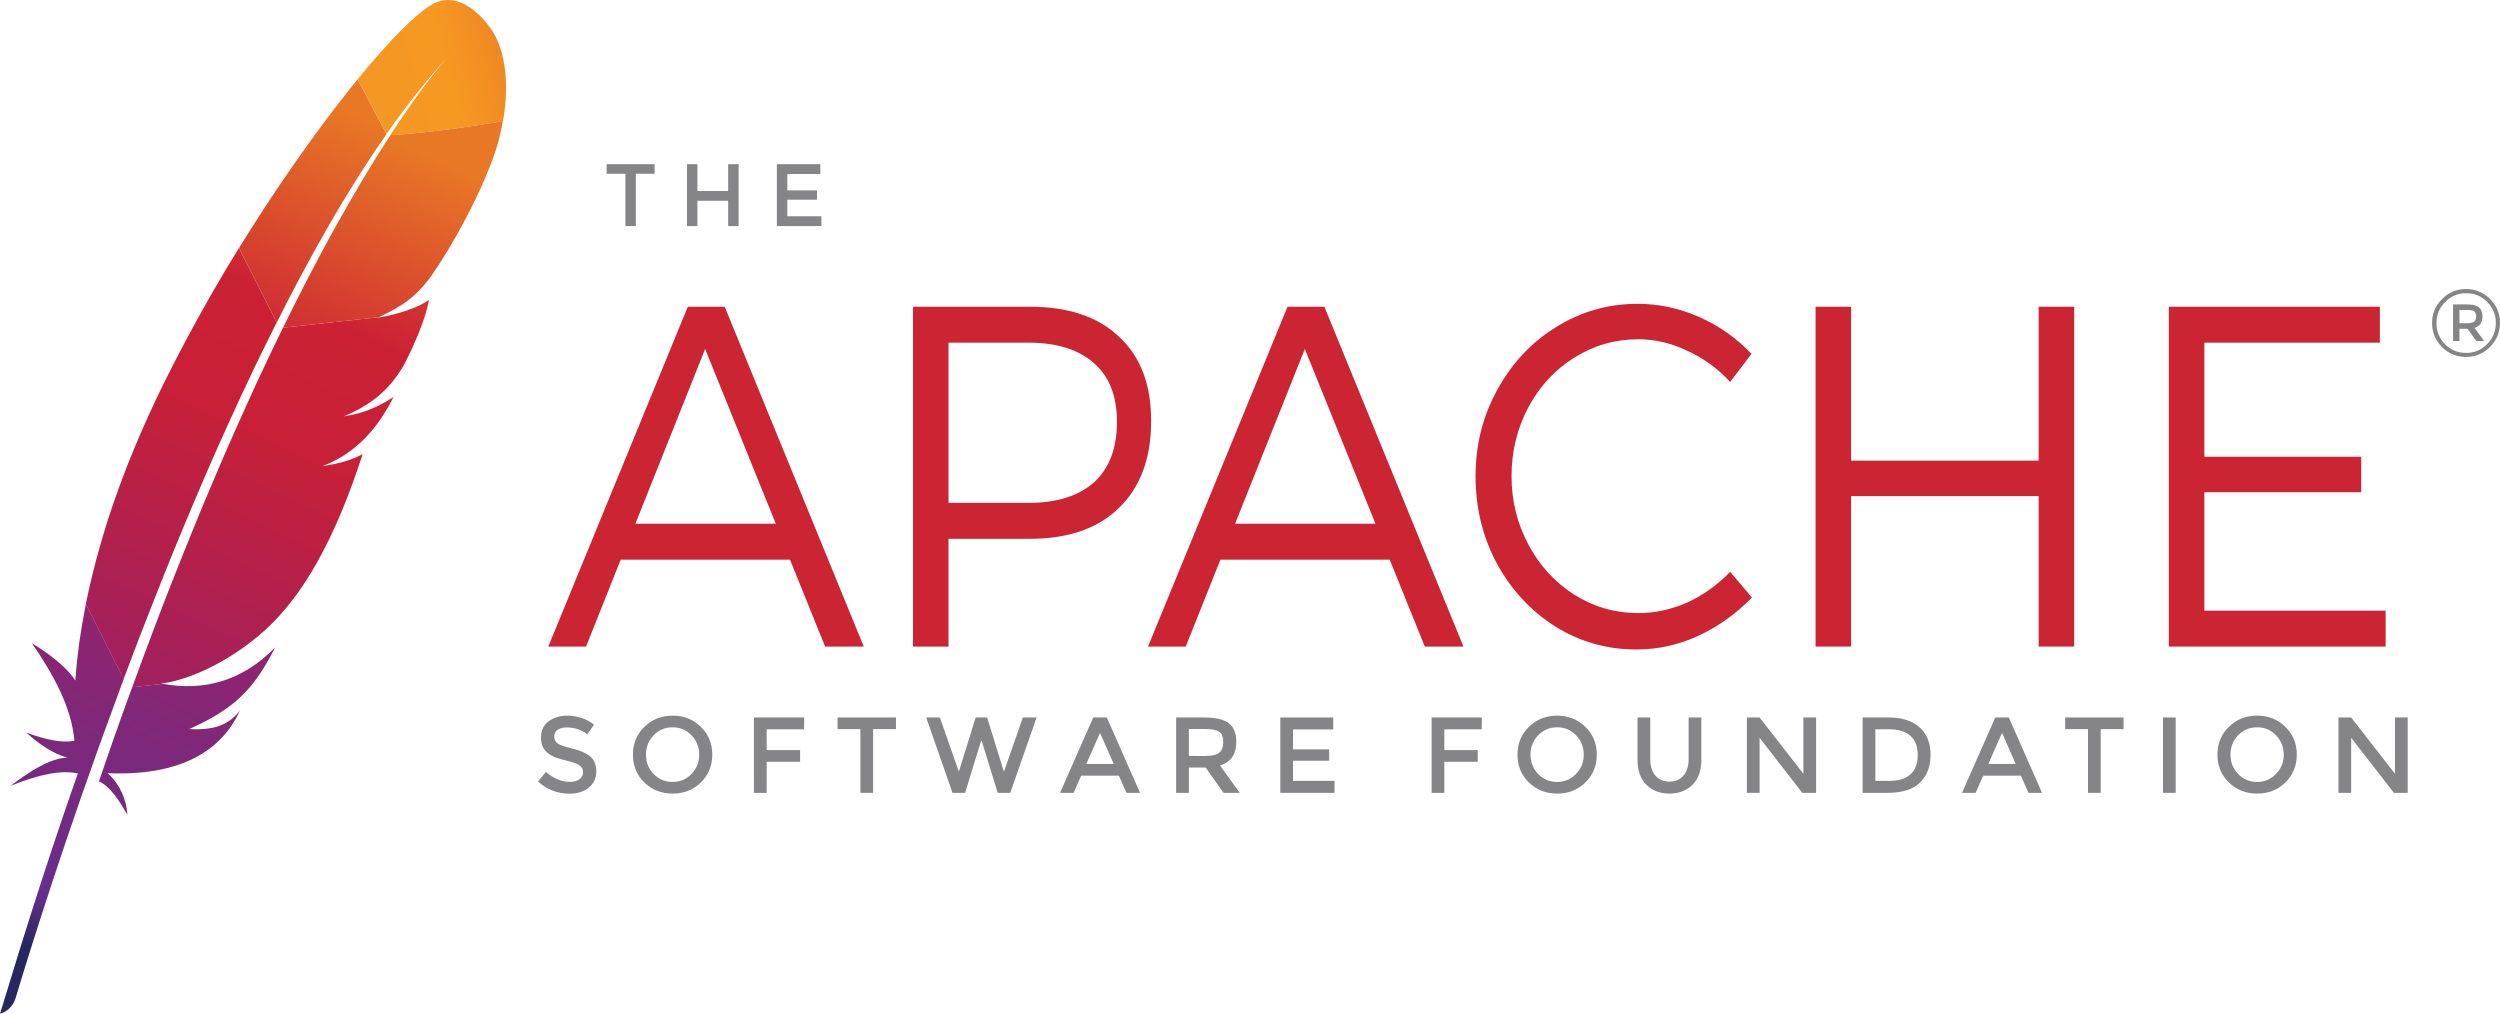
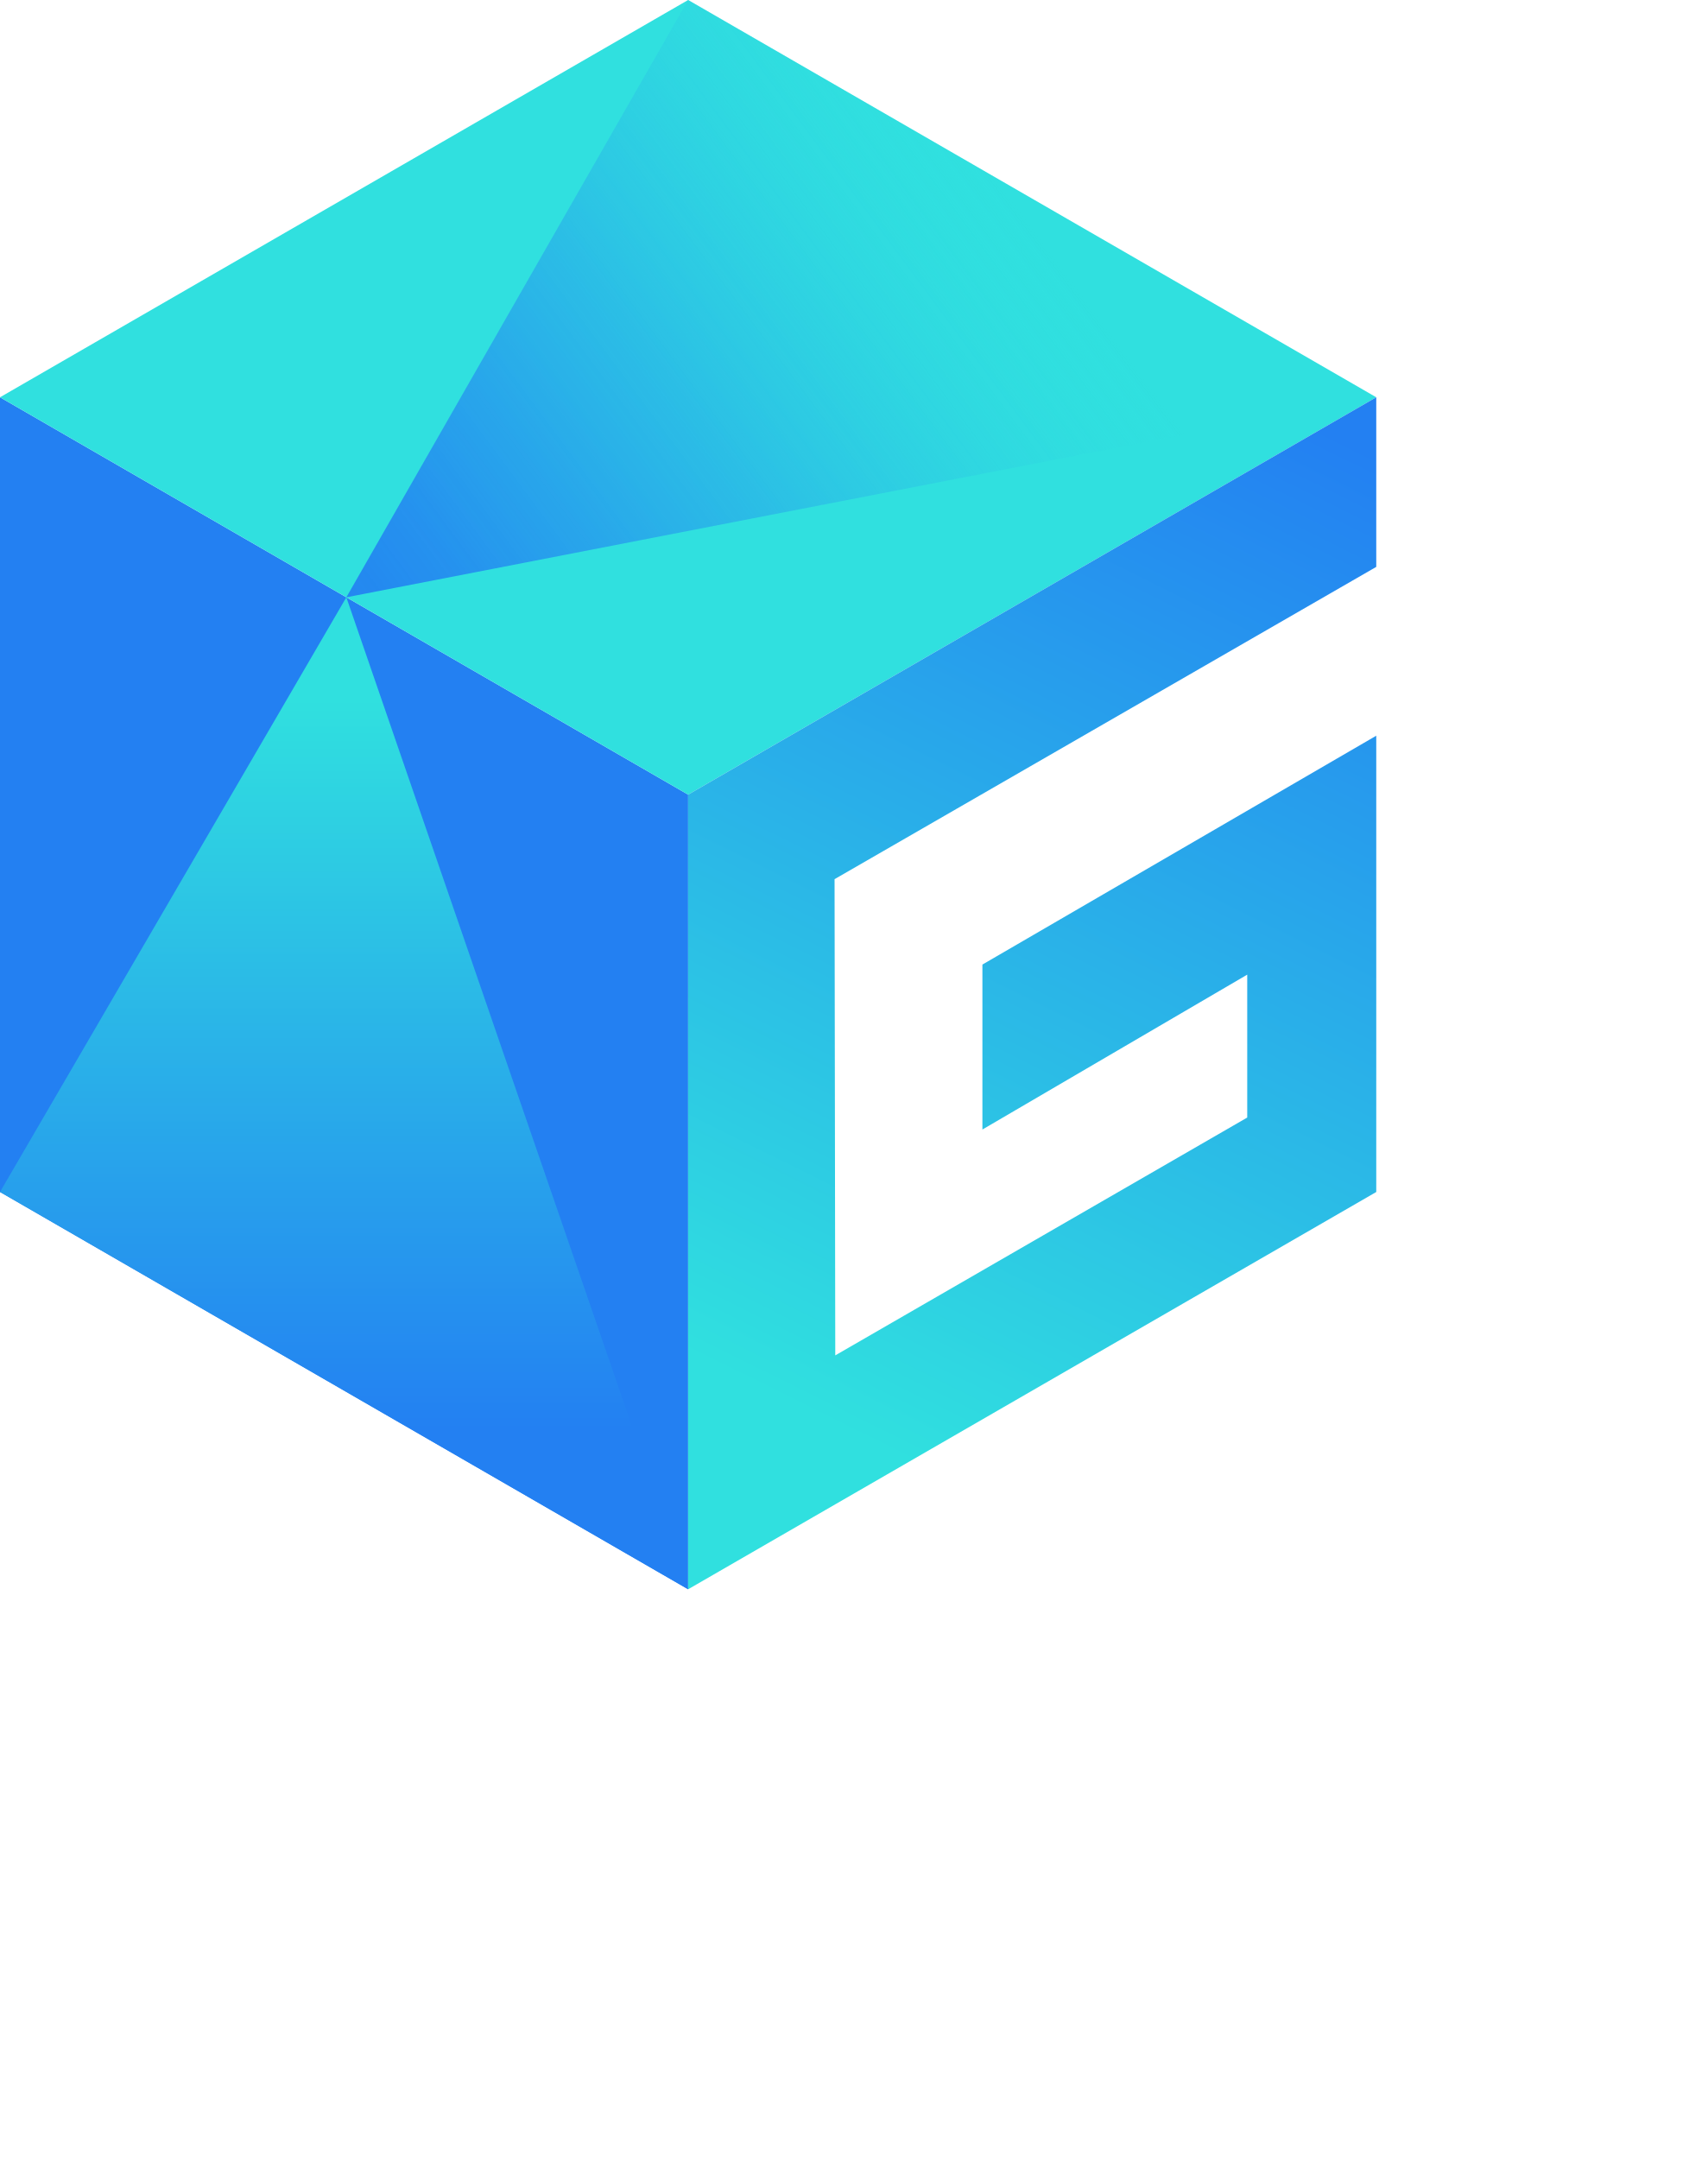
- <svg xmlns="http://www.w3.org/2000/svg" width="11.699in" height="4.744in" viewBox="0 0 1052.922 426.972" id="svg4398" version="1.1">
-   <defs id="defs4400">
-     <linearGradient id="SVGID_1_" gradientUnits="userSpaceOnUse" x1="-6873.648" y1="2774.3" x2="-6636.237" y2="2496.689" gradientTransform="matrix(0.4345,-0.9318,-0.9318,-0.4345,6223.476,-5052.743)">
-       <stop offset="0" style="stop-color:#F59723" id="stop3172" />
-       <stop offset="0.312" style="stop-color:#F69822" id="stop3174" />
-       <stop offset="0.838" style="stop-color:#E87726" id="stop3176" />
+ <svg xmlns="http://www.w3.org/2000/svg" fill="none" version="1.1" width="216.74" height="274.06" viewBox="0 0 216.74 274.06">
+   <defs>
+     <linearGradient x1="0.339" y1="1.066" x2="0.686" y2="-0.154" id="master_svg0_1_99">
+       <stop offset="13%" stop-color="#30E0DF" stop-opacity="1" />
+       <stop offset="91%" stop-color="#2380F2" stop-opacity="1" />
    </linearGradient>
-     <linearGradient id="SVGID_2_" gradientUnits="userSpaceOnUse" x1="-8630.72" y1="2804.961" x2="-6936.925" y2="2804.961" gradientTransform="matrix(0.4345,-0.9318,-0.9318,-0.4345,6223.476,-5052.743)">
-       <stop offset="0.323" style="stop-color:#9C2063" id="stop3197" />
-       <stop offset="0.63" style="stop-color:#C82037" id="stop3199" />
-       <stop offset="0.751" style="stop-color:#CC2135" id="stop3201" />
-       <stop offset="1" style="stop-color:#E87726" id="stop3203" />
+     <linearGradient x1="-0.185" y1="0.809" x2="0.707" y2="0.426" id="master_svg1_1_000">
+       <stop offset="0%" stop-color="#2380F2" stop-opacity="1" />
+       <stop offset="9%" stop-color="#2383F1" stop-opacity="0.97" />
+       <stop offset="22%" stop-color="#248AF0" stop-opacity="0.9" />
+       <stop offset="37%" stop-color="#2696EE" stop-opacity="0.77" />
+       <stop offset="54%" stop-color="#28A7EA" stop-opacity="0.6" />
+       <stop offset="72%" stop-color="#2BBCE6" stop-opacity="0.37" />
+       <stop offset="91%" stop-color="#2FD6E1" stop-opacity="0.11" />
+       <stop offset="98%" stop-color="#30E0DF" stop-opacity="0" />
    </linearGradient>
-     <linearGradient id="SVGID_3_" gradientUnits="userSpaceOnUse" x1="-8426.256" y1="2635.284" x2="-7416.919" y2="2635.284" gradientTransform="matrix(0.4345,-0.9318,-0.9318,-0.4345,6223.476,-5052.743)">
-       <stop offset="0" style="stop-color:#282661" id="stop3208" />
-       <stop offset="9.548389e-02" style="stop-color:#662E8C" id="stop3210" />
-       <stop offset="0.788" style="stop-color:#9E2064" id="stop3212" />
-       <stop offset="0.949" style="stop-color:#CC2032" id="stop3214" />
-     </linearGradient>
-     <linearGradient id="SVGID_4_" gradientUnits="userSpaceOnUse" x1="-8535.588" y1="2820.86" x2="-6841.793" y2="2820.86" gradientTransform="matrix(0.4345,-0.9318,-0.9318,-0.4345,6223.476,-5052.743)">
-       <stop offset="0.323" style="stop-color:#9C2063" id="stop3219" />
-       <stop offset="0.63" style="stop-color:#C82037" id="stop3221" />
-       <stop offset="0.751" style="stop-color:#CC2135" id="stop3223" />
-       <stop offset="1" style="stop-color:#E87726" id="stop3225" />
-     </linearGradient>
-     <linearGradient id="SVGID_5_" gradientUnits="userSpaceOnUse" x1="-8412.058" y1="2797.879" x2="-7521.917" y2="2797.879" gradientTransform="matrix(0.4345,-0.9318,-0.9318,-0.4345,6223.476,-5052.743)">
-       <stop offset="0" style="stop-color:#282661" id="stop3230" />
-       <stop offset="9.548389e-02" style="stop-color:#662E8C" id="stop3232" />
-       <stop offset="0.788" style="stop-color:#9E2064" id="stop3234" />
-       <stop offset="0.949" style="stop-color:#CC2032" id="stop3236" />
-     </linearGradient>
-     <linearGradient id="SVGID_6_" gradientUnits="userSpaceOnUse" x1="-8535.588" y1="2645.49" x2="-6841.793" y2="2645.49" gradientTransform="matrix(0.4345,-0.9318,-0.9318,-0.4345,6223.476,-5052.743)">
-       <stop offset="0.323" style="stop-color:#9C2063" id="stop3241" />
-       <stop offset="0.63" style="stop-color:#C82037" id="stop3243" />
-       <stop offset="0.751" style="stop-color:#CC2135" id="stop3245" />
-       <stop offset="1" style="stop-color:#E87726" id="stop3247" />
-     </linearGradient>
-     <linearGradient id="SVGID_7_" gradientUnits="userSpaceOnUse" x1="-8640.659" y1="2654.265" x2="-6946.865" y2="2654.265" gradientTransform="matrix(0.4345,-0.9318,-0.9318,-0.4345,6223.476,-5052.743)">
-       <stop offset="0.323" style="stop-color:#9C2063" id="stop3252" />
-       <stop offset="0.63" style="stop-color:#C82037" id="stop3254" />
-       <stop offset="0.751" style="stop-color:#CC2135" id="stop3256" />
-       <stop offset="1" style="stop-color:#E87726" id="stop3258" />
-     </linearGradient>
-     <linearGradient id="SVGID_8_" gradientUnits="userSpaceOnUse" x1="-8535.589" y1="2593.446" x2="-6841.792" y2="2593.446" gradientTransform="matrix(0.4345,-0.9318,-0.9318,-0.4345,6223.476,-5052.743)">
-       <stop offset="0.323" style="stop-color:#9C2063" id="stop3267" />
-       <stop offset="0.63" style="stop-color:#C82037" id="stop3269" />
-       <stop offset="0.751" style="stop-color:#CC2135" id="stop3271" />
-       <stop offset="1" style="stop-color:#E87726" id="stop3273" />
-     </linearGradient>
-     <linearGradient id="SVGID_9_" gradientUnits="userSpaceOnUse" x1="-8535.589" y1="2599.324" x2="-6841.792" y2="2599.324" gradientTransform="matrix(0.4345,-0.9318,-0.9318,-0.4345,6223.476,-5052.743)">
-       <stop offset="0.323" style="stop-color:#9C2063" id="stop3282" />
-       <stop offset="0.63" style="stop-color:#C82037" id="stop3284" />
-       <stop offset="0.751" style="stop-color:#CC2135" id="stop3286" />
-       <stop offset="1" style="stop-color:#E87726" id="stop3288" />
-     </linearGradient>
-     <linearGradient id="SVGID_10_" gradientUnits="userSpaceOnUse" x1="-7584.039" y1="2600.552" x2="-7209.654" y2="2600.552" gradientTransform="matrix(0.4345,-0.9318,-0.9318,-0.4345,6223.476,-5052.743)">
-       <stop offset="0.323" style="stop-color:#9C2063" id="stop3297" />
-       <stop offset="0.63" style="stop-color:#C82037" id="stop3299" />
-       <stop offset="0.751" style="stop-color:#CC2135" id="stop3301" />
-       <stop offset="1" style="stop-color:#E87726" id="stop3303" />
-     </linearGradient>
-     <linearGradient id="SVGID_1_-7" gradientUnits="userSpaceOnUse" x1="-6873.648" y1="2774.3" x2="-6636.237" y2="2496.689" gradientTransform="matrix(0.4345,-0.9318,-0.9318,-0.4345,6223.476,-5052.743)">
-       <stop offset="0" style="stop-color:#F59723" id="stop3172-5" />
-       <stop offset="0.312" style="stop-color:#F69822" id="stop3174-3" />
-       <stop offset="0.838" style="stop-color:#E87726" id="stop3176-5" />
-     </linearGradient>
-     <linearGradient id="SVGID_2_-6" gradientUnits="userSpaceOnUse" x1="-8630.72" y1="2804.961" x2="-6936.925" y2="2804.961" gradientTransform="matrix(0.4345,-0.9318,-0.9318,-0.4345,6223.476,-5052.743)">
-       <stop offset="0.323" style="stop-color:#9C2063" id="stop3197-2" />
-       <stop offset="0.63" style="stop-color:#C82037" id="stop3199-9" />
-       <stop offset="0.751" style="stop-color:#CC2135" id="stop3201-1" />
-       <stop offset="1" style="stop-color:#E87726" id="stop3203-2" />
-     </linearGradient>
-     <linearGradient id="SVGID_3_-7" gradientUnits="userSpaceOnUse" x1="-8426.256" y1="2635.284" x2="-7416.919" y2="2635.284" gradientTransform="matrix(0.4345,-0.9318,-0.9318,-0.4345,6223.476,-5052.743)">
-       <stop offset="0" style="stop-color:#282661" id="stop3208-0" />
-       <stop offset="9.548389e-02" style="stop-color:#662E8C" id="stop3210-9" />
-       <stop offset="0.788" style="stop-color:#9E2064" id="stop3212-3" />
-       <stop offset="0.949" style="stop-color:#CC2032" id="stop3214-6" />
-     </linearGradient>
-     <linearGradient id="SVGID_4_-0" gradientUnits="userSpaceOnUse" x1="-8535.588" y1="2820.86" x2="-6841.793" y2="2820.86" gradientTransform="matrix(0.4345,-0.9318,-0.9318,-0.4345,6223.476,-5052.743)">
-       <stop offset="0.323" style="stop-color:#9C2063" id="stop3219-6" />
-       <stop offset="0.63" style="stop-color:#C82037" id="stop3221-2" />
-       <stop offset="0.751" style="stop-color:#CC2135" id="stop3223-6" />
-       <stop offset="1" style="stop-color:#E87726" id="stop3225-1" />
-     </linearGradient>
-     <linearGradient id="SVGID_5_-8" gradientUnits="userSpaceOnUse" x1="-8412.058" y1="2797.879" x2="-7521.917" y2="2797.879" gradientTransform="matrix(0.4345,-0.9318,-0.9318,-0.4345,6223.476,-5052.743)">
-       <stop offset="0" style="stop-color:#282661" id="stop3230-7" />
-       <stop offset="9.548389e-02" style="stop-color:#662E8C" id="stop3232-9" />
-       <stop offset="0.788" style="stop-color:#9E2064" id="stop3234-2" />
-       <stop offset="0.949" style="stop-color:#CC2032" id="stop3236-0" />
-     </linearGradient>
-     <linearGradient id="SVGID_6_-2" gradientUnits="userSpaceOnUse" x1="-8535.588" y1="2645.49" x2="-6841.793" y2="2645.49" gradientTransform="matrix(0.4345,-0.9318,-0.9318,-0.4345,6223.476,-5052.743)">
-       <stop offset="0.323" style="stop-color:#9C2063" id="stop3241-3" />
-       <stop offset="0.63" style="stop-color:#C82037" id="stop3243-7" />
-       <stop offset="0.751" style="stop-color:#CC2135" id="stop3245-5" />
-       <stop offset="1" style="stop-color:#E87726" id="stop3247-9" />
-     </linearGradient>
-     <linearGradient id="SVGID_7_-2" gradientUnits="userSpaceOnUse" x1="-8640.659" y1="2654.265" x2="-6946.865" y2="2654.265" gradientTransform="matrix(0.4345,-0.9318,-0.9318,-0.4345,6223.476,-5052.743)">
-       <stop offset="0.323" style="stop-color:#9C2063" id="stop3252-2" />
-       <stop offset="0.63" style="stop-color:#C82037" id="stop3254-8" />
-       <stop offset="0.751" style="stop-color:#CC2135" id="stop3256-9" />
-       <stop offset="1" style="stop-color:#E87726" id="stop3258-7" />
-     </linearGradient>
-     <linearGradient id="SVGID_8_-3" gradientUnits="userSpaceOnUse" x1="-8535.589" y1="2593.446" x2="-6841.792" y2="2593.446" gradientTransform="matrix(0.4345,-0.9318,-0.9318,-0.4345,6223.476,-5052.743)">
-       <stop offset="0.323" style="stop-color:#9C2063" id="stop3267-6" />
-       <stop offset="0.63" style="stop-color:#C82037" id="stop3269-1" />
-       <stop offset="0.751" style="stop-color:#CC2135" id="stop3271-2" />
-       <stop offset="1" style="stop-color:#E87726" id="stop3273-9" />
-     </linearGradient>
-     <linearGradient id="SVGID_9_-3" gradientUnits="userSpaceOnUse" x1="-8535.589" y1="2599.324" x2="-6841.792" y2="2599.324" gradientTransform="matrix(0.4345,-0.9318,-0.9318,-0.4345,6223.476,-5052.743)">
-       <stop offset="0.323" style="stop-color:#9C2063" id="stop3282-1" />
-       <stop offset="0.63" style="stop-color:#C82037" id="stop3284-9" />
-       <stop offset="0.751" style="stop-color:#CC2135" id="stop3286-4" />
-       <stop offset="1" style="stop-color:#E87726" id="stop3288-7" />
-     </linearGradient>
-     <linearGradient id="SVGID_10_-8" gradientUnits="userSpaceOnUse" x1="-7584.039" y1="2600.552" x2="-7209.654" y2="2600.552" gradientTransform="matrix(0.4345,-0.9318,-0.9318,-0.4345,6223.476,-5052.743)">
-       <stop offset="0.323" style="stop-color:#9C2063" id="stop3297-4" />
-       <stop offset="0.63" style="stop-color:#C82037" id="stop3299-5" />
-       <stop offset="0.751" style="stop-color:#CC2135" id="stop3301-0" />
-       <stop offset="1" style="stop-color:#E87726" id="stop3303-3" />
+     <linearGradient x1="0.5" y1="-0.125" x2="0.5" y2="1.143" id="master_svg2_1_001">
+       <stop offset="18%" stop-color="#30E0DF" stop-opacity="1" />
+       <stop offset="76%" stop-color="#2380F2" stop-opacity="1" />
    </linearGradient>
  </defs>
-   <g id="layer1" transform="translate(-84.94125,-512.0906)">
-     <g id="g3169" transform="matrix(0.2470791,0,0,0.2470791,84.7683,512.1097)">
-       <linearGradient id="linearGradient4274" gradientUnits="userSpaceOnUse" x1="-6873.648" y1="2774.3" x2="-6636.237" y2="2496.689" gradientTransform="matrix(0.4345,-0.9318,-0.9318,-0.4345,6223.476,-5052.743)">
-         <stop offset="0" style="stop-color:#F59723" id="stop4276" />
-         <stop offset="0.312" style="stop-color:#F69822" id="stop4278" />
-         <stop offset="0.838" style="stop-color:#E87726" id="stop4280" />
-       </linearGradient>
-       <path d="m 736.1,8.1 c -27.1,16 -72.2,61.3 -125.8,127 l 49.3,93.2 C 694.3,178.8 729.5,134.1 765,96 c 2.8,-3 4.1,-4.4 4.1,-4.4 -1.3,1.4 -2.8,3 -4.1,4.4 -11.5,12.6 -46.4,53.4 -99,134.2 50.7,-2.5 128.5,-12.9 192,-23.7 19,-105.9 -18.5,-154.3 -18.5,-154.3 0,0 -47.6,-77 -103.4,-44.1 z" id="path3178" style="fill:url(#SVGID_1_-7)" />
-       <path d="m 652.5,539.9 c 0.3,-0.1 0.7,-0.1 1.1,-0.2 l -7.1,0.8 c -0.4,0.2 -0.8,0.4 -1.2,0.6 2.3,-0.5 4.8,-0.9 7.2,-1.2 z" id="path3180" style="fill:none" />
-       <path d="m 602,706.9 c -4,0.9 -8.1,1.6 -12.3,2.3 4.2,-0.7 8.3,-1.5 12.3,-2.3 z" id="path3182" style="fill:none" />
-       <path d="m 259.4,1081.4 c 0.5,-1.3 1,-2.8 1.5,-4.1 10.9,-28.7 21.7,-56.6 32.3,-83.8 11.9,-30.5 23.7,-60 35.5,-88.6 12.3,-30.1 24.5,-59.3 36.4,-87.5 12.5,-29.5 24.9,-58 37.1,-85.4 9.9,-22.3 19.6,-43.9 29.2,-64.8 3.2,-7 6.4,-13.9 9.6,-20.7 6.3,-13.6 12.5,-26.8 18.7,-39.8 5.7,-11.9 11.3,-23.6 17,-35.2 1.9,-3.8 3.7,-7.6 5.6,-11.4 0.3,-0.6 0.6,-1.2 0.9,-1.9 l -6.1,0.6 -4.8,-9.5 c -0.5,0.9 -0.9,1.9 -1.4,2.8 -8.6,17.3 -17.3,34.6 -25.8,52.1 -4.9,10.2 -9.8,20.4 -14.7,30.5 -13.5,28.3 -26.7,57 -39.8,85.6 -13.2,29.1 -26.1,58.3 -38.9,87.6 -12.4,28.8 -24.7,57.6 -36.6,86.3 -11.9,28.7 -23.6,57.3 -35,85.6 -11.9,29.6 -23.4,59 -34.6,88 -2.6,6.6 -5,13.1 -7.6,19.6 -9,23.4 -17.8,46.6 -26.3,69.4 l 7.6,15 6.8,-0.7 c 0.2,-0.7 0.5,-1.3 0.7,-2.1 11.1,-29.8 22,-59.1 32.7,-87.6 z" id="path3184" style="fill:none" />
-       <path d="M 586.6,709.6 Z" id="path3186" style="fill:none" />
-       <path d="m 570.2,791 c -6.3,1.1 -12.7,2.3 -19.4,3.4 0,0 -0.1,0 -0.1,0.1 3.4,-0.5 6.7,-1 10,-1.5 3.1,-0.7 6.3,-1.3 9.5,-2 z" id="path3188" style="fill:#bd202e" />
-       <path enable-background="new    " d="m 570.2,791 c -6.3,1.1 -12.7,2.3 -19.4,3.4 0,0 -0.1,0 -0.1,0.1 3.4,-0.5 6.7,-1 10,-1.5 3.1,-0.7 6.3,-1.3 9.5,-2 z" id="path3190" style="opacity:0.35;fill:#bd202e" />
-       <path d="m 586.7,709.5 c 0,0 0,0.1 0,0 -0.1,0 -0.1,0 -0.1,0.1 1,-0.1 2.1,-0.3 3.1,-0.5 4.2,-0.6 8.3,-1.3 12.3,-2.3 -5,0.9 -10,1.8 -15.3,2.7 z" id="path3192" style="fill:#bd202e" />
-       <path enable-background="new    " d="m 586.7,709.5 c 0,0 0,0.1 0,0 -0.1,0 -0.1,0 -0.1,0.1 1,-0.1 2.1,-0.3 3.1,-0.5 4.2,-0.6 8.3,-1.3 12.3,-2.3 -5,0.9 -10,1.8 -15.3,2.7 z" id="path3194" style="opacity:0.35;fill:#bd202e" />
-       <linearGradient id="linearGradient4291" gradientUnits="userSpaceOnUse" x1="-8630.72" y1="2804.961" x2="-6936.925" y2="2804.961" gradientTransform="matrix(0.4345,-0.9318,-0.9318,-0.4345,6223.476,-5052.743)">
-         <stop offset="0.323" style="stop-color:#9C2063" id="stop4293" />
-         <stop offset="0.63" style="stop-color:#C82037" id="stop4295" />
-         <stop offset="0.751" style="stop-color:#CC2135" id="stop4297" />
-         <stop offset="1" style="stop-color:#E87726" id="stop4299" />
-       </linearGradient>
-       <path d="m 514,469.2 c 15,-28.1 30.2,-55.5 45.5,-82.1 15.9,-27.8 32.1,-54.6 48.4,-80.6 0.9,-1.5 2,-3.1 2.9,-4.6 16.1,-25.5 32.4,-50.1 48.7,-73.5 l -49.3,-93.2 c -3.7,4.5 -7.4,9.1 -11.2,13.9 -14.3,17.8 -29,36.8 -44.2,57.1 -17.1,22.8 -34.6,47.2 -52.5,72.8 -16.4,23.6 -33.2,48.3 -50,74 -14.3,21.8 -28.5,44.2 -42.7,67.2 -0.5,0.8 -1,1.7 -1.5,2.6 l 64.3,127 C 486,522.3 500,495.4 514,469.2 Z" id="path3205" style="fill:url(#SVGID_2_-6)" />
-       <linearGradient id="linearGradient4302" gradientUnits="userSpaceOnUse" x1="-8426.256" y1="2635.284" x2="-7416.919" y2="2635.284" gradientTransform="matrix(0.4345,-0.9318,-0.9318,-0.4345,6223.476,-5052.743)">
-         <stop offset="0" style="stop-color:#282661" id="stop4304" />
-         <stop offset="9.548389e-02" style="stop-color:#662E8C" id="stop4306" />
-         <stop offset="0.788" style="stop-color:#9E2064" id="stop4308" />
-         <stop offset="0.949" style="stop-color:#CC2032" id="stop4310" />
-       </linearGradient>
-       <path d="m 221.2,1184.4 c -8.5,23.3 -17.1,47.2 -25.6,71.5 -0.1,0.3 -0.2,0.7 -0.4,1 -1.2,3.4 -2.5,6.9 -3.6,10.3 -5.8,16.4 -10.8,31.2 -22.3,64.7 18.9,8.6 34.1,31.4 48.5,57.2 -1.5,-26.7 -12.5,-51.8 -33.6,-71.2 93.3,4.2 173.7,-19.4 215.3,-87.6 3.7,-6.1 7.1,-12.4 10.2,-19.3 -18.9,24 -42.4,34.1 -86.5,31.7 -0.1,0 -0.2,0.1 -0.3,0.1 0.1,0 0.2,-0.1 0.3,-0.1 65,-29.1 97.5,-57 126.4,-103.2 6.8,-11 13.5,-22.9 20.3,-36.2 -56.8,58.3 -122.5,74.9 -191.8,62.3 l -52,5.7 c -1.7,4.4 -3.2,8.7 -4.9,13.1 z" id="path3216" style="fill:url(#SVGID_3_-7)" />
-       <linearGradient id="linearGradient4313" gradientUnits="userSpaceOnUse" x1="-8535.588" y1="2820.86" x2="-6841.793" y2="2820.86" gradientTransform="matrix(0.4345,-0.9318,-0.9318,-0.4345,6223.476,-5052.743)">
-         <stop offset="0.323" style="stop-color:#9C2063" id="stop4315" />
-         <stop offset="0.63" style="stop-color:#C82037" id="stop4317" />
-         <stop offset="0.751" style="stop-color:#CC2135" id="stop4319" />
-         <stop offset="1" style="stop-color:#E87726" id="stop4321" />
-       </linearGradient>
-       <path d="m 245.5,1068.1 c 11.2,-29 22.8,-58.4 34.6,-88 11.4,-28.4 23,-57 35,-85.6 12,-28.6 24.2,-57.5 36.6,-86.3 12.6,-29.3 25.6,-58.5 38.9,-87.6 13.1,-28.8 26.3,-57.4 39.8,-85.6 4.8,-10.2 9.8,-20.4 14.7,-30.5 8.5,-17.5 17.1,-34.9 25.8,-52.1 0.5,-0.9 0.9,-1.9 1.4,-2.8 L 408,422.6 c -1,1.7 -2.1,3.5 -3.2,5.1 -15,24.5 -29.9,49.5 -44.5,75 -14.8,25.8 -29.3,52.1 -43.5,78.8 -11.9,22.5 -23.6,45.1 -35.1,68.1 -2.3,4.6 -4.5,9.3 -6.8,13.9 -14,28.9 -26.6,56.6 -38.1,83.5 -13,30.3 -24.4,59.3 -34.3,86.8 -6.6,18.1 -12.5,35.5 -18,52.3 -4.5,14.3 -8.7,28.7 -12.9,43 -9.6,33.6 -17.9,67.2 -24.7,100.6 l 64.6,127.5 c 8.5,-22.8 17.3,-46 26.3,-69.4 2.7,-6.7 5.1,-13.3 7.7,-19.7 z" id="path3227" style="fill:url(#SVGID_4_-0)" />
-       <linearGradient id="linearGradient4324" gradientUnits="userSpaceOnUse" x1="-8412.058" y1="2797.879" x2="-7521.917" y2="2797.879" gradientTransform="matrix(0.4345,-0.9318,-0.9318,-0.4345,6223.476,-5052.743)">
-         <stop offset="0" style="stop-color:#282661" id="stop4326" />
-         <stop offset="9.548389e-02" style="stop-color:#662E8C" id="stop4328" />
-         <stop offset="0.788" style="stop-color:#9E2064" id="stop4330" />
-         <stop offset="0.949" style="stop-color:#CC2032" id="stop4332" />
-       </linearGradient>
-       <path d="m 146.2,1034 c -8.1,40.8 -13.9,81.4 -16.8,121.8 -0.1,1.4 -0.2,2.8 -0.3,4.2 -20.2,-32.3 -74.1,-63.8 -74,-63.5 38.7,56 68,111.6 72.3,166.2 -20.7,4.2 -49,-1.9 -81.7,-13.9 34.1,31.4 59.7,40 69.8,42.4 -31.4,2 -64,23.5 -96.9,48.3 48.1,-19.6 87,-27.4 114.8,-21.1 -44.2,125 -88.4,263 -132.7,409.6 13.6,-4 21.7,-13.2 26.2,-25.5 7.9,-26.5 60.2,-200.7 142.3,-429.4 2.4,-6.5 4.7,-13.1 7.1,-19.6 0.6,-1.9 1.3,-3.7 2,-5.4 8.6,-24 17.7,-48.5 26.9,-73.5 2.1,-5.7 4.2,-11.4 6.4,-17.1 0,-0.1 0.1,-0.2 0.1,-0.3 L 147,1029.7 c -0.2,1.3 -0.5,2.8 -0.8,4.3 z" id="path3238" style="fill:url(#SVGID_5_-8)" />
-       <linearGradient id="linearGradient4335" gradientUnits="userSpaceOnUse" x1="-8535.588" y1="2645.49" x2="-6841.793" y2="2645.49" gradientTransform="matrix(0.4345,-0.9318,-0.9318,-0.4345,6223.476,-5052.743)">
-         <stop offset="0.323" style="stop-color:#9C2063" id="stop4337" />
-         <stop offset="0.63" style="stop-color:#C82037" id="stop4339" />
-         <stop offset="0.751" style="stop-color:#CC2135" id="stop4341" />
-         <stop offset="1" style="stop-color:#E87726" id="stop4343" />
-       </linearGradient>
-       <path d="m 482.3,560.2 c -1.9,3.8 -3.7,7.6 -5.6,11.4 -5.6,11.5 -11.2,23.2 -17,35.2 -6.2,13 -12.4,26.2 -18.7,39.8 -3.2,6.8 -6.4,13.7 -9.6,20.7 -9.6,20.9 -19.3,42.5 -29.2,64.8 -12.1,27.3 -24.6,55.8 -37.1,85.4 -11.9,28.2 -24.2,57.3 -36.4,87.5 -11.7,28.6 -23.5,58.2 -35.5,88.6 -10.7,27.1 -21.5,55.1 -32.3,83.8 -0.5,1.3 -1,2.8 -1.5,4.1 -10.8,28.5 -21.7,57.8 -32.6,87.8 -0.2,0.7 -0.5,1.3 -0.7,2.1 l 52,-5.7 c -1,-0.2 -2.1,-0.3 -3.1,-0.5 62.1,-7.7 144.8,-54.2 198.1,-111.5 24.6,-26.4 46.9,-57.6 67.5,-94.1 15.3,-27.1 29.8,-57.3 43.6,-90.6 12,-29.1 23.5,-60.7 34.6,-94.8 -14.3,7.5 -30.6,13.1 -48.6,16.9 -3.2,0.7 -6.4,1.3 -9.7,1.9 -3.3,0.6 -6.6,1.1 -10,1.5 v 0 0 c 0,0 0.1,0 0.1,-0.1 58,-22.3 94.5,-65.3 121,-118 -15.2,10.4 -40,24 -69.7,30.5 -4,0.9 -8.1,1.6 -12.3,2.3 -1,0.1 -2.1,0.3 -3.1,0.5 v 0 0 h 0.1 c 0,0 0,0 0.1,0 v 0 c 20.2,-8.4 37.1,-17.9 51.8,-29 3.2,-2.4 6.3,-4.8 9.1,-7.4 4.5,-3.9 8.7,-8 12.9,-12.2 2.6,-2.8 5.1,-5.6 7.6,-8.5 5.8,-6.9 11.2,-14.3 16.2,-22.3 1.5,-2.5 3.1,-4.9 4.5,-7.5 2,-3.7 3.8,-7.4 5.6,-10.9 8.1,-16.2 14.6,-30.8 19.7,-43.5 2.6,-6.4 4.8,-12.2 6.8,-17.8 0.8,-2.2 1.5,-4.3 2.2,-6.4 2.1,-6.1 3.7,-11.5 5,-16.3 2,-7.2 3.2,-12.9 3.8,-17 v 0 0 c -2,1.5 -4.2,3.1 -6.8,4.6 -17.5,10.5 -47.5,19.9 -71.7,24.4 l 47.7,-5.2 -47.7,5.2 c -0.3,0.1 -0.7,0.1 -1.1,0.2 -2.5,0.4 -4.8,0.8 -7.3,1.1 0.4,-0.2 0.8,-0.4 1.2,-0.6 l -163.3,17.9 c 0,0.4 -0.3,1.1 -0.6,1.7 z" id="path3249" style="fill:url(#SVGID_6_-2)" />
-       <linearGradient id="linearGradient4346" gradientUnits="userSpaceOnUse" x1="-8640.659" y1="2654.265" x2="-6946.865" y2="2654.265" gradientTransform="matrix(0.4345,-0.9318,-0.9318,-0.4345,6223.476,-5052.743)">
-         <stop offset="0.323" style="stop-color:#9C2063" id="stop4348" />
-         <stop offset="0.63" style="stop-color:#C82037" id="stop4350" />
-         <stop offset="0.751" style="stop-color:#CC2135" id="stop4352" />
-         <stop offset="1" style="stop-color:#E87726" id="stop4354" />
-       </linearGradient>
-       <path d="m 666.1,230.2 c -14.5,22.3 -30.3,47.6 -47.5,76.3 -0.9,1.4 -1.9,3.1 -2.7,4.5 -14.7,24.8 -30.3,52 -46.9,81.9 -14.2,25.8 -29,53.4 -44.4,83.1 -13.4,25.9 -27.2,53.4 -41.5,82.5 l 163.3,-17.9 c 47.6,-21.9 68.8,-41.6 89.4,-70.3 5.4,-7.9 11,-16.1 16.4,-24.7 16.8,-26.2 33.2,-55 47.9,-83.7 14.2,-27.7 26.7,-55.1 36.3,-79.9 6.1,-15.7 11,-30.3 14.4,-43.2 3,-11.3 5.3,-22.1 7.1,-32.4 -63.3,10.9 -141.2,21.3 -191.8,23.8 z" id="path3260" style="fill:url(#SVGID_7_-2)" />
-       <path d="m 560.5,792.8 c -3.3,0.6 -6.6,1.1 -10,1.5 v 0 c 3.4,-0.3 6.8,-0.9 10,-1.5 z" id="path3262" style="fill:#bd202e" />
-       <path enable-background="new    " d="m 560.5,792.8 c -3.3,0.6 -6.6,1.1 -10,1.5 v 0 c 3.4,-0.3 6.8,-0.9 10,-1.5 z" id="path3264" style="opacity:0.35;fill:#bd202e" />
-       <linearGradient id="linearGradient4359" gradientUnits="userSpaceOnUse" x1="-8535.589" y1="2593.446" x2="-6841.792" y2="2593.446" gradientTransform="matrix(0.4345,-0.9318,-0.9318,-0.4345,6223.476,-5052.743)">
-         <stop offset="0.323" style="stop-color:#9C2063" id="stop4361" />
-         <stop offset="0.63" style="stop-color:#C82037" id="stop4363" />
-         <stop offset="0.751" style="stop-color:#CC2135" id="stop4365" />
-         <stop offset="1" style="stop-color:#E87726" id="stop4367" />
-       </linearGradient>
-       <path d="m 560.5,792.8 c -3.3,0.6 -6.6,1.1 -10,1.5 v 0 c 3.4,-0.3 6.8,-0.9 10,-1.5 z" id="path3275" style="fill:url(#SVGID_8_-3)" />
-       <path d="m 586.6,709.6 c 1,-0.1 2.1,-0.3 3.1,-0.5 -1,0.1 -2,0.4 -3.1,0.5 z" id="path3277" style="fill:#bd202e" />
-       <path enable-background="new    " d="m 586.6,709.6 c 1,-0.1 2.1,-0.3 3.1,-0.5 -1,0.1 -2,0.4 -3.1,0.5 z" id="path3279" style="opacity:0.35;fill:#bd202e" />
-       <linearGradient id="linearGradient4372" gradientUnits="userSpaceOnUse" x1="-8535.589" y1="2599.324" x2="-6841.792" y2="2599.324" gradientTransform="matrix(0.4345,-0.9318,-0.9318,-0.4345,6223.476,-5052.743)">
-         <stop offset="0.323" style="stop-color:#9C2063" id="stop4374" />
-         <stop offset="0.63" style="stop-color:#C82037" id="stop4376" />
-         <stop offset="0.751" style="stop-color:#CC2135" id="stop4378" />
-         <stop offset="1" style="stop-color:#E87726" id="stop4380" />
-       </linearGradient>
-       <path d="m 586.6,709.6 c 1,-0.1 2.1,-0.3 3.1,-0.5 -1,0.1 -2,0.4 -3.1,0.5 z" id="path3290" style="fill:url(#SVGID_9_-3)" />
-       <path d="m 586.6,709.6 c 0.1,0 0.1,-0.1 0,0 v 0 0 0 c 0.1,-0.1 0.1,0 0,0 z" id="path3292" style="fill:#bd202e" />
-       <path enable-background="new    " d="m 586.6,709.6 c 0.1,0 0.1,-0.1 0,0 v 0 0 0 c 0.1,-0.1 0.1,0 0,0 z" id="path3294" style="opacity:0.35;fill:#bd202e" />
-       <linearGradient id="linearGradient4385" gradientUnits="userSpaceOnUse" x1="-7584.039" y1="2600.552" x2="-7209.654" y2="2600.552" gradientTransform="matrix(0.4345,-0.9318,-0.9318,-0.4345,6223.476,-5052.743)">
-         <stop offset="0.323" style="stop-color:#9C2063" id="stop4387" />
-         <stop offset="0.63" style="stop-color:#C82037" id="stop4389" />
-         <stop offset="0.751" style="stop-color:#CC2135" id="stop4391" />
-         <stop offset="1" style="stop-color:#E87726" id="stop4393" />
-       </linearGradient>
-       <path d="m 586.6,709.6 c 0.1,0 0.1,-0.1 0,0 v 0 0 0 c 0.1,-0.1 0.1,0 0,0 z" id="path3305" style="fill:url(#SVGID_10_-8)" />
-     </g>
-     <g aria-label="APACHE" transform="scale(0.9566921,1.045268)" style="font-style:normal;font-variant:normal;font-weight:normal;font-stretch:normal;font-size:195.623px;line-height:125%;font-family:Montserrat;-inkscape-font-specification:Montserrat;letter-spacing:0px;word-spacing:0px;fill:#cb2533;fill-opacity:1;stroke:none;stroke-width:7.114px;stroke-linecap:butt;stroke-linejoin:miter;stroke-opacity:1" id="text5526">
-       <path d="M 452.027,750.444 436.573,715.427 h -74.532 l -15.259,35.016 h -16.628 l 61.425,-136.936 h 16.237 l 61.23,136.936 z m -83.531,-49.492 h 61.817 l -31.104,-70.424 z" style="font-style:normal;font-variant:normal;font-weight:300;font-stretch:normal;font-family:Montserrat;-inkscape-font-specification:'Montserrat Light';fill:#cb2533;fill-opacity:1;stroke-width:7.114px" id="path6019" />
-       <path d="m 542.16,613.508 q 25.431,0 39.32,12.129 14.085,11.933 14.085,33.843 0,22.497 -14.085,35.016 -13.889,12.52 -39.32,12.52 h -35.799 v 43.428 h -15.65 V 613.508 Z m -0.587,79.032 q 18.584,0 28.757,-8.216 10.172,-8.412 10.172,-24.453 0,-15.65 -10.172,-23.67 -10.172,-8.216 -28.757,-8.216 h -35.212 v 64.555 z" style="font-style:normal;font-variant:normal;font-weight:300;font-stretch:normal;font-family:Montserrat;-inkscape-font-specification:'Montserrat Light';fill:#cb2533;fill-opacity:1;stroke-width:7.114px" id="path6021" />
-       <path d="M 716.041,750.444 700.587,715.427 h -74.532 l -15.259,35.016 h -16.628 l 61.425,-136.936 h 16.237 L 733.06,750.444 Z m -83.531,-49.492 h 61.817 l -31.104,-70.424 z" style="font-style:normal;font-variant:normal;font-weight:300;font-stretch:normal;font-family:Montserrat;-inkscape-font-specification:'Montserrat Light';fill:#cb2533;fill-opacity:1;stroke-width:7.114px" id="path6023" />
-       <path d="m 850.467,643.829 q -8.021,-8.021 -18.78,-12.52 -10.564,-4.695 -21.714,-4.695 -15.259,0 -28.17,7.434 -12.715,7.238 -20.149,19.953 -7.434,12.715 -7.434,27.778 0,14.867 7.434,27.583 7.434,12.715 20.149,20.149 12.911,7.434 28.17,7.434 11.15,0 21.714,-4.304 10.564,-4.499 18.78,-12.324 l 9.585,10.368 q -10.368,9.781 -23.67,15.454 -13.107,5.477 -27.192,5.477 -19.367,0 -35.603,-9.194 -16.237,-9.39 -25.822,-25.431 -9.39,-16.041 -9.39,-35.212 0,-18.975 9.585,-34.821 9.586,-16.041 25.822,-25.235 16.432,-9.39 35.995,-9.39 13.889,0 26.996,5.282 13.107,5.282 23.083,14.867 z" style="font-style:normal;font-variant:normal;font-weight:300;font-stretch:normal;font-family:Montserrat;-inkscape-font-specification:'Montserrat Light';fill:#cb2533;fill-opacity:1;stroke-width:7.114px" id="path6025" />
-       <path d="m 888.069,613.508 h 15.65 v 62.012 h 82.553 v -62.012 h 15.65 v 136.936 h -15.65 v -60.643 h -82.553 v 60.643 h -15.65 z" style="font-style:normal;font-variant:normal;font-weight:300;font-stretch:normal;font-family:Montserrat;-inkscape-font-specification:'Montserrat Light';fill:#cb2533;fill-opacity:1;stroke-width:7.114px" id="path6027" />
-       <path d="m 1043.574,613.508 h 92.921 v 14.476 h -77.271 v 45.971 h 69.055 v 14.28 h -69.055 v 47.732 h 79.814 v 14.476 h -95.464 z" style="font-style:normal;font-variant:normal;font-weight:300;font-stretch:normal;font-family:Montserrat;-inkscape-font-specification:'Montserrat Light';fill:#cb2533;fill-opacity:1;stroke-width:7.114px" id="path6029" />
-     </g>
-     <g aria-label="THE" style="font-style:normal;font-variant:normal;font-weight:normal;font-stretch:normal;font-size:37.297px;line-height:125%;font-family:Montserrat;-inkscape-font-specification:Montserrat;letter-spacing:0px;word-spacing:0px;fill:#6c6c70;fill-opacity:0.831;stroke:none;stroke-width:1.356px;stroke-linecap:butt;stroke-linejoin:miter;stroke-opacity:1" id="text5530">
-       <path d="m 352.737,585.271 v 22.043 h -4.401 v -22.043 h -7.907 v -4.028 h 20.215 v 4.028 z" style="letter-spacing:8.87px;fill:#6c6c70;fill-opacity:0.831;stroke-width:1.356px" id="path6012" />
-       <path d="m 374.27,607.314 v -26.071 h 4.401 v 11.301 h 12.942 v -11.301 h 4.401 v 26.071 h -4.401 v -10.667 h -12.942 v 10.667 z" style="letter-spacing:8.87px;fill:#6c6c70;fill-opacity:0.831;stroke-width:1.356px" id="path6014" />
-       <path d="m 430.446,581.243 v 4.14 h -13.912 v 6.9 h 12.495 v 3.916 h -12.495 v 6.975 h 14.359 v 4.14 H 412.133 v -26.071 z" style="letter-spacing:8.87px;fill:#6c6c70;fill-opacity:0.831;stroke-width:1.356px" id="path6016" />
-     </g>
-     <g aria-label="SOFTWARE FOUNDATION" style="font-style:normal;font-variant:normal;font-weight:normal;font-stretch:normal;font-size:45.406px;line-height:125%;font-family:Montserrat;-inkscape-font-specification:Montserrat;letter-spacing:0px;word-spacing:0px;fill:#6c6c70;fill-opacity:0.831;stroke:none;stroke-width:1.651px;stroke-linecap:butt;stroke-linejoin:miter;stroke-opacity:1" id="text5530-3">
-       <path d="m 323.685,818.453 q -2.316,0 -3.814,0.954 -1.498,0.954 -1.498,2.906 0,1.907 1.498,2.951 1.498,0.999 6.357,2.179 4.904,1.181 7.356,3.315 2.497,2.134 2.497,6.311 0,4.132 -3.133,6.72 -3.133,2.588 -8.218,2.588 -7.447,0 -13.213,-5.131 l 3.36,-4.041 q 4.813,4.177 9.989,4.177 2.588,0 4.087,-1.09 1.544,-1.135 1.544,-2.951 0,-1.862 -1.453,-2.861 -1.408,-1.044 -4.904,-1.862 -3.496,-0.863 -5.312,-1.544 -1.816,-0.726 -3.224,-1.862 -2.815,-2.134 -2.815,-6.538 0,-4.404 3.178,-6.765 3.224,-2.406 7.946,-2.406 3.042,0 6.039,0.999 2.997,0.999 5.176,2.815 l -2.861,4.041 q -1.408,-1.271 -3.814,-2.089 -2.406,-0.817 -4.768,-0.817 z" style="letter-spacing:10.798px;fill:#6c6c70;fill-opacity:0.831;stroke-width:1.651px" id="path5975" />
-       <path d="m 376.159,821.768 q -3.224,-3.36 -7.946,-3.36 -4.722,0 -7.991,3.36 -3.224,3.36 -3.224,8.173 0,4.768 3.224,8.128 3.269,3.36 7.991,3.36 4.722,0 7.946,-3.36 3.269,-3.36 3.269,-8.128 0,-4.813 -3.269,-8.173 z m 3.95,19.888 q -4.813,4.677 -11.896,4.677 -7.083,0 -11.896,-4.677 -4.813,-4.722 -4.813,-11.715 0,-7.038 4.813,-11.715 4.813,-4.722 11.896,-4.722 7.083,0 11.896,4.722 4.813,4.677 4.813,11.715 0,6.992 -4.813,11.715 z" style="letter-spacing:10.798px;fill:#6c6c70;fill-opacity:0.831;stroke-width:1.651px" id="path5977" />
-       <path d="m 407.837,819.271 v 8.718 h 14.076 v 4.949 h -14.076 v 13.077 h -5.358 v -31.739 h 21.159 l -0.045,4.995 z" style="letter-spacing:10.798px;fill:#6c6c70;fill-opacity:0.831;stroke-width:1.651px" id="path5979" />
-       <path d="m 452.668,819.18 v 26.835 h -5.358 v -26.835 h -9.626 v -4.904 h 24.61 v 4.904 z" style="letter-spacing:10.798px;fill:#6c6c70;fill-opacity:0.831;stroke-width:1.651px" id="path5981" />
-       <path d="m 488.78,837.115 7.083,-22.839 h 4.813 l 7.083,22.839 7.991,-22.839 h 5.767 l -11.079,31.739 h -5.312 l -6.675,-21.749 h -0.363 l -6.675,21.749 h -5.312 l -11.079,-31.739 h 5.767 z" style="letter-spacing:10.798px;fill:#6c6c70;fill-opacity:0.831;stroke-width:1.651px" id="path5983" />
-       <path d="m 540.291,838.795 -3.178,7.22 h -5.721 l 13.985,-31.739 h 5.721 l 13.985,31.739 h -5.721 l -3.178,-7.22 z m 13.713,-4.949 -5.767,-13.077 -5.767,13.077 z" style="letter-spacing:10.798px;fill:#6c6c70;fill-opacity:0.831;stroke-width:1.651px" id="path5985" />
-       <path d="m 605.63,824.583 q 0,7.855 -6.856,9.898 l 8.309,11.533 h -6.811 l -7.583,-10.67 h -7.038 v 10.67 h -5.358 v -31.739 h 11.805 q 7.265,0 10.398,2.452 3.133,2.452 3.133,7.855 z m -13.304,5.903 q 4.541,0 6.175,-1.408 1.635,-1.408 1.635,-4.495 0,-3.133 -1.68,-4.268 -1.68,-1.181 -5.994,-1.181 h -6.811 v 11.351 z" style="letter-spacing:10.798px;fill:#6c6c70;fill-opacity:0.831;stroke-width:1.651px" id="path5987" />
-       <path d="m 646.464,814.276 v 5.04 h -16.936 v 8.4 h 15.211 v 4.768 h -15.211 v 8.491 h 17.481 v 5.04 h -22.839 v -31.739 z" style="letter-spacing:10.798px;fill:#6c6c70;fill-opacity:0.831;stroke-width:1.651px" id="path5989" />
-       <path d="m 693.249,819.271 v 8.718 h 14.076 v 4.949 h -14.076 v 13.077 h -5.358 v -31.739 h 21.159 l -0.045,4.995 z" style="letter-spacing:10.798px;fill:#6c6c70;fill-opacity:0.831;stroke-width:1.651px" id="path5991" />
-       <path d="m 748.705,821.768 q -3.224,-3.36 -7.946,-3.36 -4.722,0 -7.991,3.36 -3.224,3.36 -3.224,8.173 0,4.768 3.224,8.128 3.269,3.36 7.991,3.36 4.722,0 7.946,-3.36 3.269,-3.36 3.269,-8.128 0,-4.813 -3.269,-8.173 z m 3.95,19.888 q -4.813,4.677 -11.896,4.677 -7.083,0 -11.896,-4.677 -4.813,-4.722 -4.813,-11.715 0,-7.038 4.813,-11.715 4.813,-4.722 11.896,-4.722 7.083,0 11.896,4.722 4.813,4.677 4.813,11.715 0,6.992 -4.813,11.715 z" style="letter-spacing:10.798px;fill:#6c6c70;fill-opacity:0.831;stroke-width:1.651px" id="path5993" />
-       <path d="m 782.153,838.75 q 2.179,2.543 5.903,2.543 3.723,0 5.903,-2.543 2.179,-2.543 2.179,-6.902 v -17.572 h 5.358 v 17.799 q 0,6.856 -3.769,10.58 -3.769,3.678 -9.671,3.678 -5.903,0 -9.671,-3.678 -3.769,-3.723 -3.769,-10.58 v -17.799 h 5.358 v 17.572 q 0,4.359 2.179,6.902 z" style="letter-spacing:10.798px;fill:#6c6c70;fill-opacity:0.831;stroke-width:1.651px" id="path5995" />
-       <path d="m 844.468,814.276 h 5.358 v 31.739 h -5.812 l -17.981,-23.157 v 23.157 h -5.358 v -31.739 h 5.358 l 18.435,23.702 z" style="letter-spacing:10.798px;fill:#6c6c70;fill-opacity:0.831;stroke-width:1.651px" id="path5997" />
-       <path d="m 880.327,814.276 q 8.536,0 13.122,4.177 4.586,4.132 4.586,11.533 0,7.401 -4.45,11.715 -4.45,4.314 -13.622,4.314 h -10.534 v -31.739 z m 12.305,15.847 q 0,-10.897 -12.487,-10.897 h -5.358 v 21.749 h 5.948 q 5.767,0 8.809,-2.724 3.088,-2.77 3.088,-8.128 z" style="letter-spacing:10.798px;fill:#6c6c70;fill-opacity:0.831;stroke-width:1.651px" id="path5999" />
-       <path d="m 920.196,838.795 -3.178,7.22 h -5.721 l 13.985,-31.739 h 5.721 l 13.985,31.739 h -5.721 l -3.178,-7.22 z m 13.713,-4.949 -5.767,-13.077 -5.767,13.077 z" style="letter-spacing:10.798px;fill:#6c6c70;fill-opacity:0.831;stroke-width:1.651px" id="path6001" />
-       <path d="m 969.703,819.18 v 26.835 h -5.358 v -26.835 h -9.626 v -4.904 h 24.61 v 4.904 z" style="letter-spacing:10.798px;fill:#6c6c70;fill-opacity:0.831;stroke-width:1.651px" id="path6003" />
-       <path d="m 995.917,814.276 h 5.358 v 31.739 h -5.358 z" style="letter-spacing:10.798px;fill:#6c6c70;fill-opacity:0.831;stroke-width:1.651px" id="path6005" />
-       <path d="m 1043.517,821.768 q -3.224,-3.36 -7.946,-3.36 -4.722,0 -7.991,3.36 -3.224,3.36 -3.224,8.173 0,4.768 3.224,8.128 3.269,3.36 7.991,3.36 4.722,0 7.946,-3.36 3.269,-3.36 3.269,-8.128 0,-4.813 -3.269,-8.173 z m 3.95,19.888 q -4.813,4.677 -11.896,4.677 -7.083,0 -11.896,-4.677 -4.813,-4.722 -4.813,-11.715 0,-7.038 4.813,-11.715 4.813,-4.722 11.896,-4.722 7.083,0 11.896,4.722 4.813,4.677 4.813,11.715 0,6.992 -4.813,11.715 z" style="letter-spacing:10.798px;fill:#6c6c70;fill-opacity:0.831;stroke-width:1.651px" id="path6007" />
-       <path d="m 1093.629,814.276 h 5.358 v 31.739 h -5.812 l -17.981,-23.157 v 23.157 h -5.358 v -31.739 h 5.358 l 18.435,23.702 z" style="letter-spacing:10.798px;fill:#6c6c70;fill-opacity:0.831;stroke-width:1.651px" id="path6009" />
-     </g>
-     <g aria-label="®" style="font-style:normal;font-variant:normal;font-weight:normal;font-stretch:normal;font-size:39.516px;line-height:125%;font-family:Montserrat;-inkscape-font-specification:Montserrat;letter-spacing:0px;word-spacing:0px;fill:#6c6c70;fill-opacity:0.831;stroke:none;stroke-width:1.437px;stroke-linecap:butt;stroke-linejoin:miter;stroke-opacity:1" id="text5951">
-       <path d="m 1133.675,638.006 q 4.189,4.189 4.189,10.076 0,5.888 -4.189,10.116 -4.189,4.228 -10.155,4.228 -5.967,0 -10.116,-4.189 -4.149,-4.189 -4.149,-10.076 0,-5.888 4.189,-10.116 4.189,-4.228 10.116,-4.228 5.927,0 10.116,4.189 z m -1.225,19.007 q 3.675,-3.714 3.675,-8.891 0,-5.177 -3.635,-8.851 -3.596,-3.675 -8.851,-3.675 -5.255,0 -8.891,3.714 -3.635,3.675 -3.635,8.891 0,5.177 3.596,8.851 3.596,3.675 8.851,3.675 5.256,0 8.891,-3.714 z m -1.976,-11.657 q 0,3.833 -3.359,4.821 l 4.11,5.572 h -3.319 l -3.714,-5.177 h -3.398 v 5.177 h -2.687 v -15.451 h 5.809 q 3.517,0 5.019,1.225 1.541,1.185 1.541,3.833 z m -6.481,2.845 q 2.213,0 3.003,-0.672 0.83,-0.672 0.83,-2.173 0,-1.541 -0.83,-2.134 -0.83,-0.593 -2.924,-0.593 h -3.28 v 5.572 z" style="fill:#6c6c70;fill-opacity:0.831;stroke-width:1.437px" id="path5972" />
+   <g>
+     <g>
+       <g>
+         <path d="M0,50.43L0,151.31L87.36,201.74L87.36,100.87L0,50.43Z" fill="#2380F2" fill-opacity="1" />
+       </g>
+       <g>
+         <path d="M87.36,0L0,50.43L87.36,100.87L174.72,50.43L87.36,0Z" fill="#30E0DF" fill-opacity="1" />
+       </g>
+       <g>
+         <path d="M87.36,201.74L174.72,151.31L174.72,93.39L124.72,122.44L124.72,143.38L158.34,123.72L158.34,141.86L106.04,172.05L105.95,111.6L174.72,71.96L174.72,50.43L87.36,100.87L87.36,201.74Z" fill="url(#master_svg0_1_99)" fill-opacity="1" />
+       </g>
+       <g>
+         <path d="M87.36,0L43.97,75.82L174.72,50.43" fill="url(#master_svg1_1_000)" fill-opacity="1" />
+       </g>
+       <g>
+         <path d="M0,151.31L43.97,75.82L87.36,201.74" fill="url(#master_svg2_1_001)" fill-opacity="1" />
+       </g>
    </g>
  </g>
</svg>
